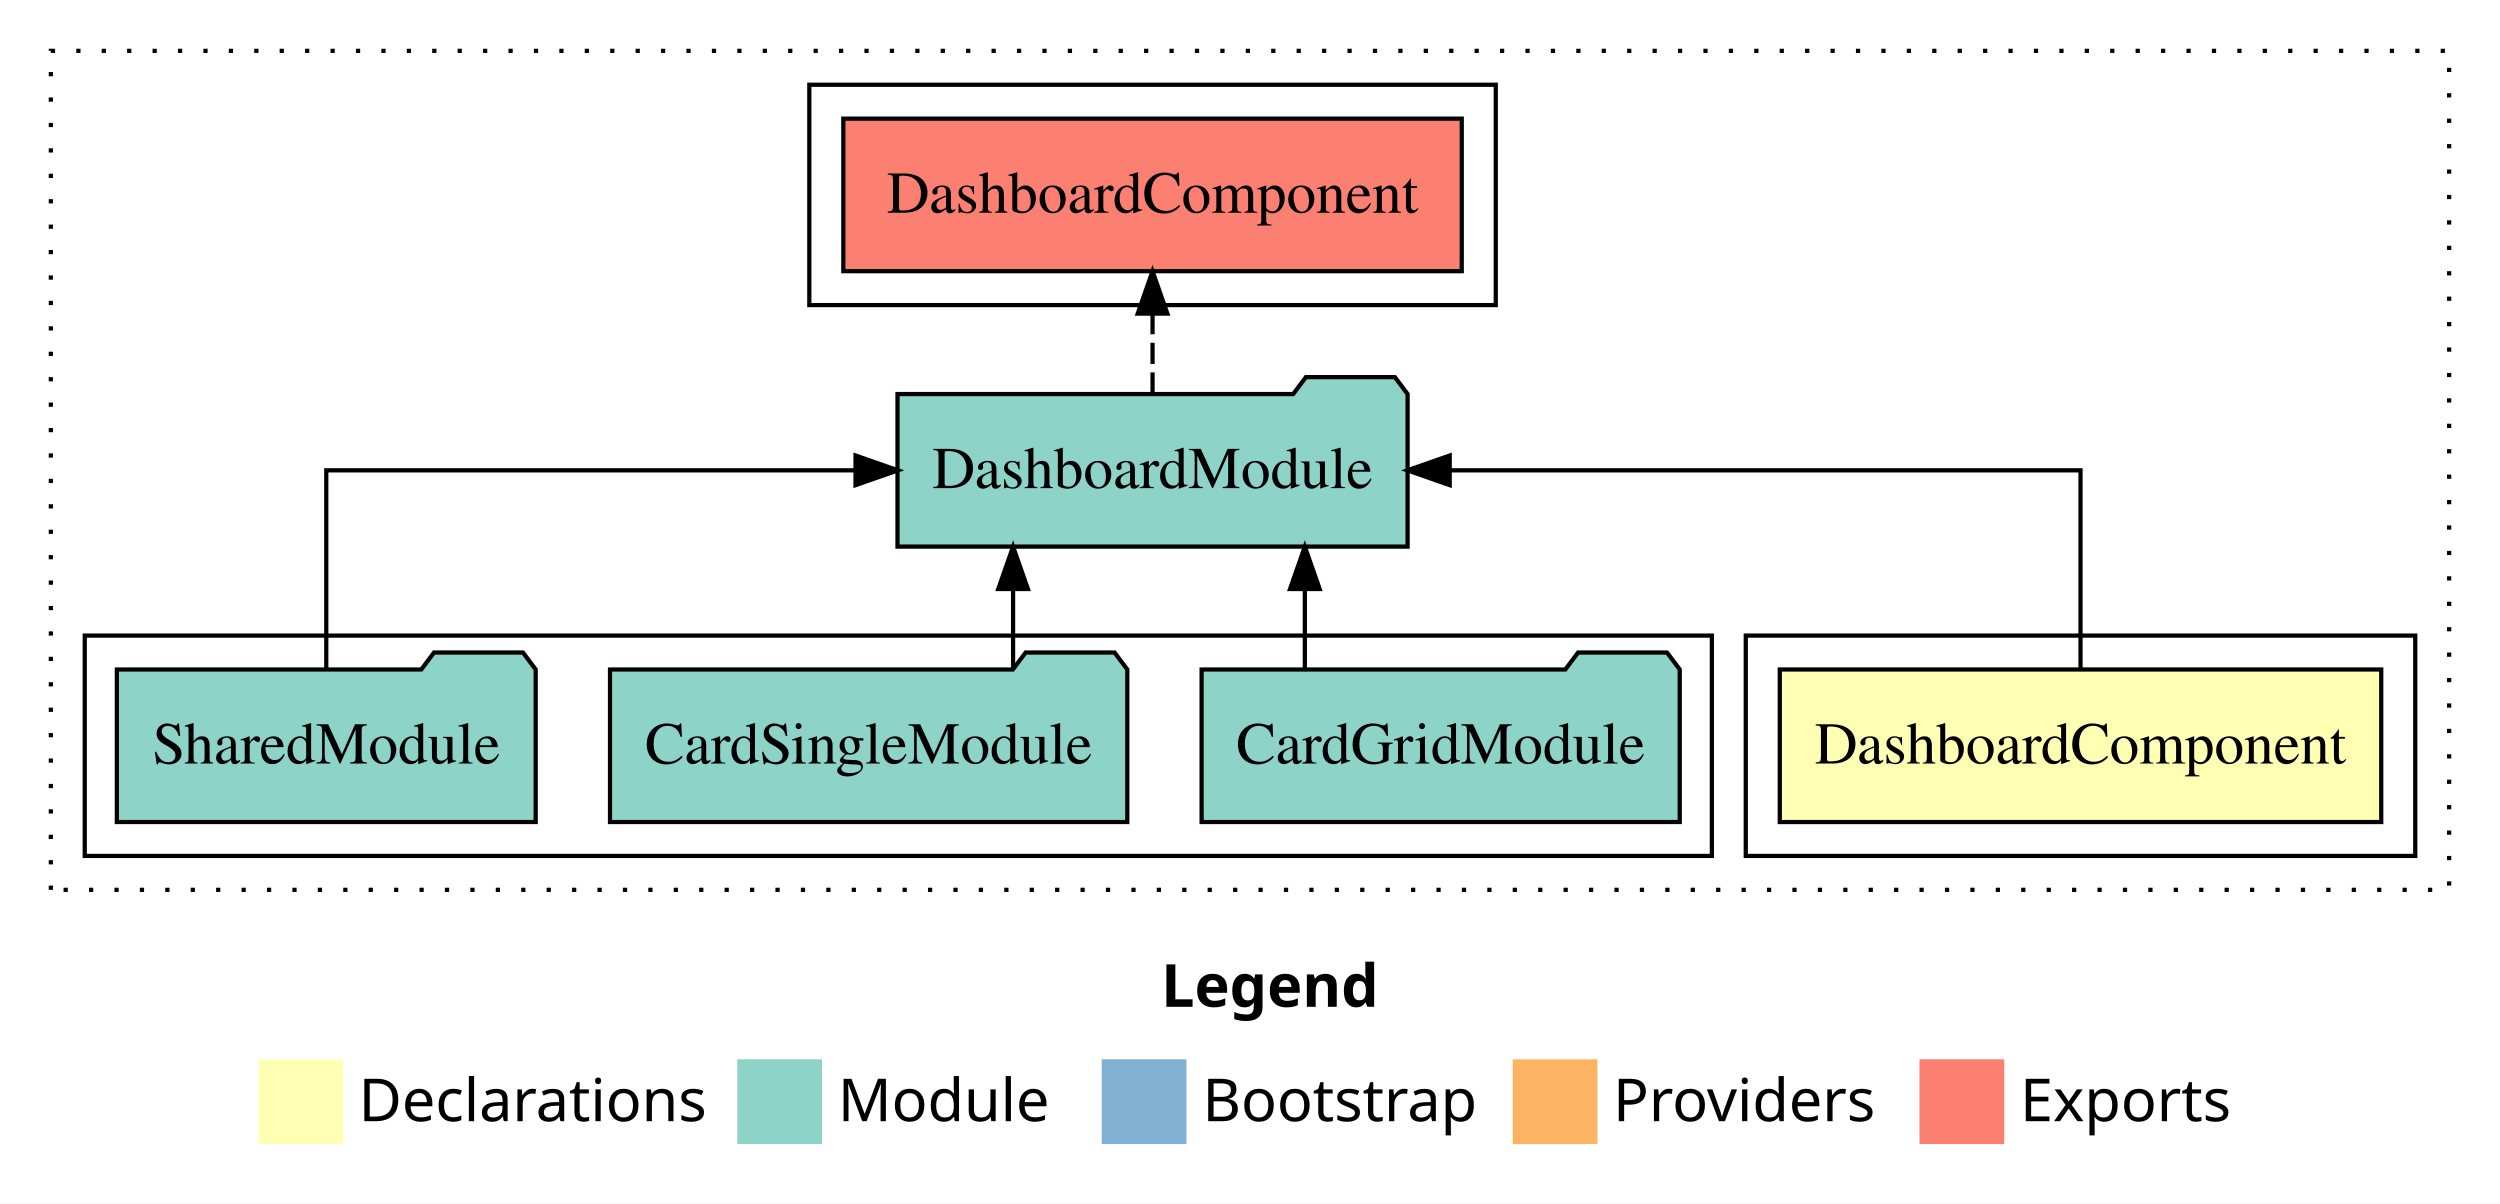
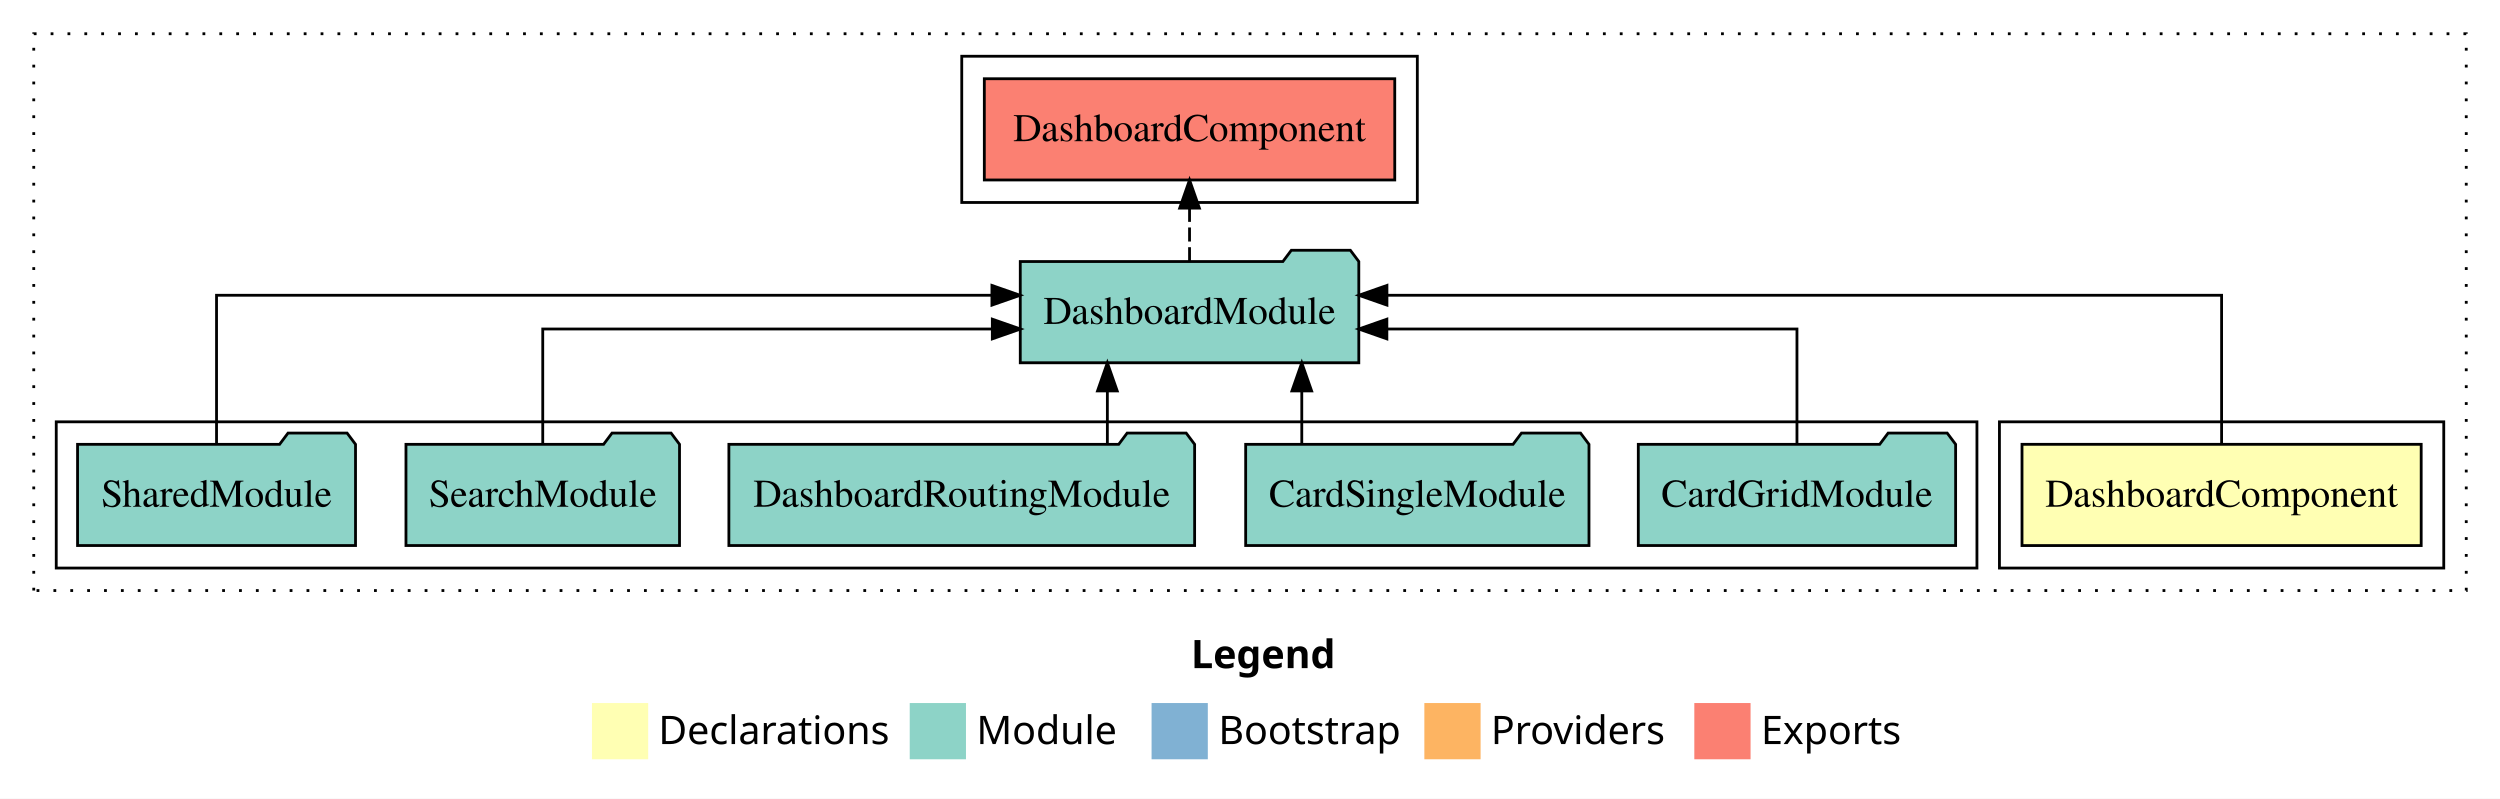
- <svg xmlns="http://www.w3.org/2000/svg" width="590pt" height="284pt" viewBox="0.00 0.00 590.00 284.00">
+ <svg xmlns="http://www.w3.org/2000/svg" width="889pt" height="284pt" viewBox="0.00 0.00 889.00 284.00">
  <g id="graph0" class="graph" transform="scale(1 1) rotate(0) translate(4 280)">
-     <polygon fill="#ffffff" stroke="transparent" points="-4,4 -4,-280 586,-280 586,4 -4,4" />
-     <text text-anchor="start" x="270.009" y="-42.4" font-family="sans-serif" font-weight="bold" font-size="14.00" fill="#000000">Legend</text>
-     <polygon fill="#ffffb3" stroke="transparent" points="57,-10 57,-30 77,-30 77,-10 57,-10" />
-     <text text-anchor="start" x="80.629" y="-15.4" font-family="sans-serif" font-size="14.00" fill="#000000">  Declarations</text>
-     <polygon fill="#8dd3c7" stroke="transparent" points="170,-10 170,-30 190,-30 190,-10 170,-10" />
-     <text text-anchor="start" x="193.725" y="-15.4" font-family="sans-serif" font-size="14.00" fill="#000000">  Module</text>
-     <polygon fill="#80b1d3" stroke="transparent" points="256,-10 256,-30 276,-30 276,-10 256,-10" />
-     <text text-anchor="start" x="279.781" y="-15.4" font-family="sans-serif" font-size="14.00" fill="#000000">  Bootstrap</text>
-     <polygon fill="#fdb462" stroke="transparent" points="353,-10 353,-30 373,-30 373,-10 353,-10" />
-     <text text-anchor="start" x="376.673" y="-15.4" font-family="sans-serif" font-size="14.00" fill="#000000">  Providers</text>
-     <polygon fill="#fb8072" stroke="transparent" points="449,-10 449,-30 469,-30 469,-10 449,-10" />
-     <text text-anchor="start" x="472.726" y="-15.4" font-family="sans-serif" font-size="14.00" fill="#000000">  Exports</text>
+     <polygon fill="#ffffff" stroke="transparent" points="-4,4 -4,-280 885,-280 885,4 -4,4" />
+     <text text-anchor="start" x="419.509" y="-42.4" font-family="sans-serif" font-weight="bold" font-size="14.00" fill="#000000">Legend</text>
+     <polygon fill="#ffffb3" stroke="transparent" points="206.5,-10 206.5,-30 226.5,-30 226.5,-10 206.5,-10" />
+     <text text-anchor="start" x="230.129" y="-15.4" font-family="sans-serif" font-size="14.00" fill="#000000">  Declarations</text>
+     <polygon fill="#8dd3c7" stroke="transparent" points="319.5,-10 319.5,-30 339.5,-30 339.5,-10 319.5,-10" />
+     <text text-anchor="start" x="343.225" y="-15.4" font-family="sans-serif" font-size="14.00" fill="#000000">  Module</text>
+     <polygon fill="#80b1d3" stroke="transparent" points="405.5,-10 405.5,-30 425.5,-30 425.5,-10 405.5,-10" />
+     <text text-anchor="start" x="429.281" y="-15.4" font-family="sans-serif" font-size="14.00" fill="#000000">  Bootstrap</text>
+     <polygon fill="#fdb462" stroke="transparent" points="502.5,-10 502.5,-30 522.5,-30 522.5,-10 502.5,-10" />
+     <text text-anchor="start" x="526.173" y="-15.4" font-family="sans-serif" font-size="14.00" fill="#000000">  Providers</text>
+     <polygon fill="#fb8072" stroke="transparent" points="598.5,-10 598.5,-30 618.5,-30 618.5,-10 598.5,-10" />
+     <text text-anchor="start" x="622.226" y="-15.4" font-family="sans-serif" font-size="14.00" fill="#000000">  Exports</text>
    <g id="clust1" class="cluster">
-       <polygon fill="none" stroke="#000000" stroke-dasharray="1,5" points="8,-70 8,-268 574,-268 574,-70 8,-70" />
+       <polygon fill="none" stroke="#000000" stroke-dasharray="1,5" points="8,-70 8,-268 873,-268 873,-70 8,-70" />
    </g>
    <g id="clust2" class="cluster">
-       <polygon fill="none" stroke="#000000" points="408,-78 408,-130 566,-130 566,-78 408,-78" />
+       <polygon fill="none" stroke="#000000" points="707,-78 707,-130 865,-130 865,-78 707,-78" />
    </g>
    <g id="clust4" class="cluster">
-       <polygon fill="none" stroke="#000000" points="16,-78 16,-130 400,-130 400,-78 16,-78" />
+       <polygon fill="none" stroke="#000000" points="16,-78 16,-130 699,-130 699,-78 16,-78" />
    </g>
    <g id="clust5" class="cluster">
-       <polygon fill="none" stroke="#000000" points="187,-208 187,-260 349,-260 349,-208 187,-208" />
+       <polygon fill="none" stroke="#000000" points="338,-208 338,-260 500,-260 500,-208 338,-208" />
    </g>
    <g id="node1" class="node">
-       <polygon fill="#ffffb3" stroke="#000000" points="557.973,-122 416.027,-122 416.027,-86 557.973,-86 557.973,-122" />
-       <text text-anchor="middle" x="487" y="-99.8" font-family="Times,serif" font-size="14.00" fill="#000000">DashboardComponent</text>
+       <polygon fill="#ffffb3" stroke="#000000" points="856.973,-122 715.027,-122 715.027,-86 856.973,-86 856.973,-122" />
+       <text text-anchor="middle" x="786" y="-99.8" font-family="Times,serif" font-size="14.00" fill="#000000">DashboardComponent</text>
    </g>
    <g id="node2" class="node">
-       <polygon fill="#8dd3c7" stroke="#000000" points="328.191,-187 325.191,-191 304.191,-191 301.191,-187 207.809,-187 207.809,-151 328.191,-151 328.191,-187" />
-       <text text-anchor="middle" x="268" y="-164.8" font-family="Times,serif" font-size="14.00" fill="#000000">DashboardModule</text>
+       <polygon fill="#8dd3c7" stroke="#000000" points="479.191,-187 476.191,-191 455.191,-191 452.191,-187 358.809,-187 358.809,-151 479.191,-151 479.191,-187" />
+       <text text-anchor="middle" x="419" y="-164.8" font-family="Times,serif" font-size="14.00" fill="#000000">DashboardModule</text>
    </g>
    <g id="edge1" class="edge">
-       <path fill="none" stroke="#000000" d="M487,-122.106C487,-141.339 487,-169 487,-169 487,-169 338.132,-169 338.132,-169" />
-       <polygon fill="#000000" stroke="#000000" points="338.132,-165.5 328.132,-169 338.132,-172.5 338.132,-165.5" />
+       <path fill="none" stroke="#000000" d="M786,-122.284C786,-143.321 786,-175 786,-175 786,-175 489.192,-175 489.192,-175" />
+       <polygon fill="#000000" stroke="#000000" points="489.192,-171.5 479.192,-175 489.192,-178.5 489.192,-171.5" />
+     </g>
+     <g id="node8" class="node">
+       <polygon fill="#fb8072" stroke="#000000" points="491.974,-252 346.026,-252 346.026,-216 491.974,-216 491.974,-252" />
+       <text text-anchor="middle" x="419" y="-229.8" font-family="Times,serif" font-size="14.00" fill="#000000">DashboardComponent </text>
+     </g>
+     <g id="edge7" class="edge">
+       <path fill="none" stroke="#000000" stroke-dasharray="5,2" d="M419,-187.106C419,-187.106 419,-205.991 419,-205.991" />
+       <polygon fill="#000000" stroke="#000000" points="415.5,-205.991 419,-215.991 422.5,-205.991 415.5,-205.991" />
+     </g>
+     <g id="node3" class="node">
+       <polygon fill="#8dd3c7" stroke="#000000" points="691.42,-122 688.42,-126 667.42,-126 664.42,-122 578.58,-122 578.58,-86 691.42,-86 691.42,-122" />
+       <text text-anchor="middle" x="635" y="-99.8" font-family="Times,serif" font-size="14.00" fill="#000000">CardGridModule</text>
+     </g>
+     <g id="edge2" class="edge">
+       <path fill="none" stroke="#000000" d="M635,-122.022C635,-139.373 635,-163 635,-163 635,-163 489.168,-163 489.168,-163" />
+       <polygon fill="#000000" stroke="#000000" points="489.168,-159.5 479.168,-163 489.168,-166.5 489.168,-159.5" />
+     </g>
+     <g id="node4" class="node">
+       <polygon fill="#8dd3c7" stroke="#000000" points="561.041,-122 558.041,-126 537.041,-126 534.041,-122 438.959,-122 438.959,-86 561.041,-86 561.041,-122" />
+       <text text-anchor="middle" x="500" y="-99.8" font-family="Times,serif" font-size="14.00" fill="#000000">CardSingleModule</text>
+     </g>
+     <g id="edge3" class="edge">
+       <path fill="none" stroke="#000000" d="M458.913,-122.106C458.913,-122.106 458.913,-140.991 458.913,-140.991" />
+       <polygon fill="#000000" stroke="#000000" points="455.413,-140.991 458.913,-150.991 462.413,-140.991 455.413,-140.991" />
+     </g>
+     <g id="node5" class="node">
+       <polygon fill="#8dd3c7" stroke="#000000" points="420.809,-122 417.809,-126 396.809,-126 393.809,-122 255.191,-122 255.191,-86 420.809,-86 420.809,-122" />
+       <text text-anchor="middle" x="338" y="-99.8" font-family="Times,serif" font-size="14.00" fill="#000000">DashboardRoutingModule</text>
+     </g>
+     <g id="edge4" class="edge">
+       <path fill="none" stroke="#000000" d="M389.779,-122.106C389.779,-122.106 389.779,-140.991 389.779,-140.991" />
+       <polygon fill="#000000" stroke="#000000" points="386.279,-140.991 389.779,-150.991 393.279,-140.991 386.279,-140.991" />
    </g>
    <g id="node6" class="node">
-       <polygon fill="#fb8072" stroke="#000000" points="340.974,-252 195.026,-252 195.026,-216 340.974,-216 340.974,-252" />
-       <text text-anchor="middle" x="268" y="-229.8" font-family="Times,serif" font-size="14.00" fill="#000000">DashboardComponent </text>
+       <polygon fill="#8dd3c7" stroke="#000000" points="237.637,-122 234.637,-126 213.637,-126 210.637,-122 140.363,-122 140.363,-86 237.637,-86 237.637,-122" />
+       <text text-anchor="middle" x="189" y="-99.8" font-family="Times,serif" font-size="14.00" fill="#000000">SearchModule</text>
    </g>
    <g id="edge5" class="edge">
-       <path fill="none" stroke="#000000" stroke-dasharray="5,2" d="M268,-187.106C268,-187.106 268,-205.991 268,-205.991" />
-       <polygon fill="#000000" stroke="#000000" points="264.5,-205.991 268,-215.991 271.5,-205.991 264.5,-205.991" />
+       <path fill="none" stroke="#000000" d="M189,-122.022C189,-139.373 189,-163 189,-163 189,-163 348.871,-163 348.871,-163" />
+       <polygon fill="#000000" stroke="#000000" points="348.871,-166.5 358.871,-163 348.871,-159.5 348.871,-166.5" />
    </g>
-     <g id="node3" class="node">
-       <polygon fill="#8dd3c7" stroke="#000000" points="392.42,-122 389.42,-126 368.42,-126 365.42,-122 279.58,-122 279.58,-86 392.42,-86 392.42,-122" />
-       <text text-anchor="middle" x="336" y="-99.8" font-family="Times,serif" font-size="14.00" fill="#000000">CardGridModule</text>
-     </g>
-     <g id="edge2" class="edge">
-       <path fill="none" stroke="#000000" d="M303.943,-122.106C303.943,-122.106 303.943,-140.991 303.943,-140.991" />
-       <polygon fill="#000000" stroke="#000000" points="300.443,-140.991 303.943,-150.991 307.443,-140.991 300.443,-140.991" />
-     </g>
-     <g id="node4" class="node">
-       <polygon fill="#8dd3c7" stroke="#000000" points="262.041,-122 259.041,-126 238.041,-126 235.041,-122 139.959,-122 139.959,-86 262.041,-86 262.041,-122" />
-       <text text-anchor="middle" x="201" y="-99.8" font-family="Times,serif" font-size="14.00" fill="#000000">CardSingleModule</text>
-     </g>
-     <g id="edge3" class="edge">
-       <path fill="none" stroke="#000000" d="M235.087,-122.106C235.087,-122.106 235.087,-140.991 235.087,-140.991" />
-       <polygon fill="#000000" stroke="#000000" points="231.587,-140.991 235.087,-150.991 238.587,-140.991 231.587,-140.991" />
-     </g>
-     <g id="node5" class="node">
+     <g id="node7" class="node">
      <polygon fill="#8dd3c7" stroke="#000000" points="122.423,-122 119.423,-126 98.423,-126 95.423,-122 23.577,-122 23.577,-86 122.423,-86 122.423,-122" />
      <text text-anchor="middle" x="73" y="-99.8" font-family="Times,serif" font-size="14.00" fill="#000000">SharedModule</text>
    </g>
-     <g id="edge4" class="edge">
-       <path fill="none" stroke="#000000" d="M73,-122.106C73,-141.339 73,-169 73,-169 73,-169 197.902,-169 197.902,-169" />
-       <polygon fill="#000000" stroke="#000000" points="197.903,-172.5 207.902,-169 197.902,-165.5 197.903,-172.5" />
+     <g id="edge6" class="edge">
+       <path fill="none" stroke="#000000" d="M73,-122.284C73,-143.321 73,-175 73,-175 73,-175 348.731,-175 348.731,-175" />
+       <polygon fill="#000000" stroke="#000000" points="348.731,-178.5 358.731,-175 348.731,-171.5 348.731,-178.5" />
    </g>
  </g>
</svg>
